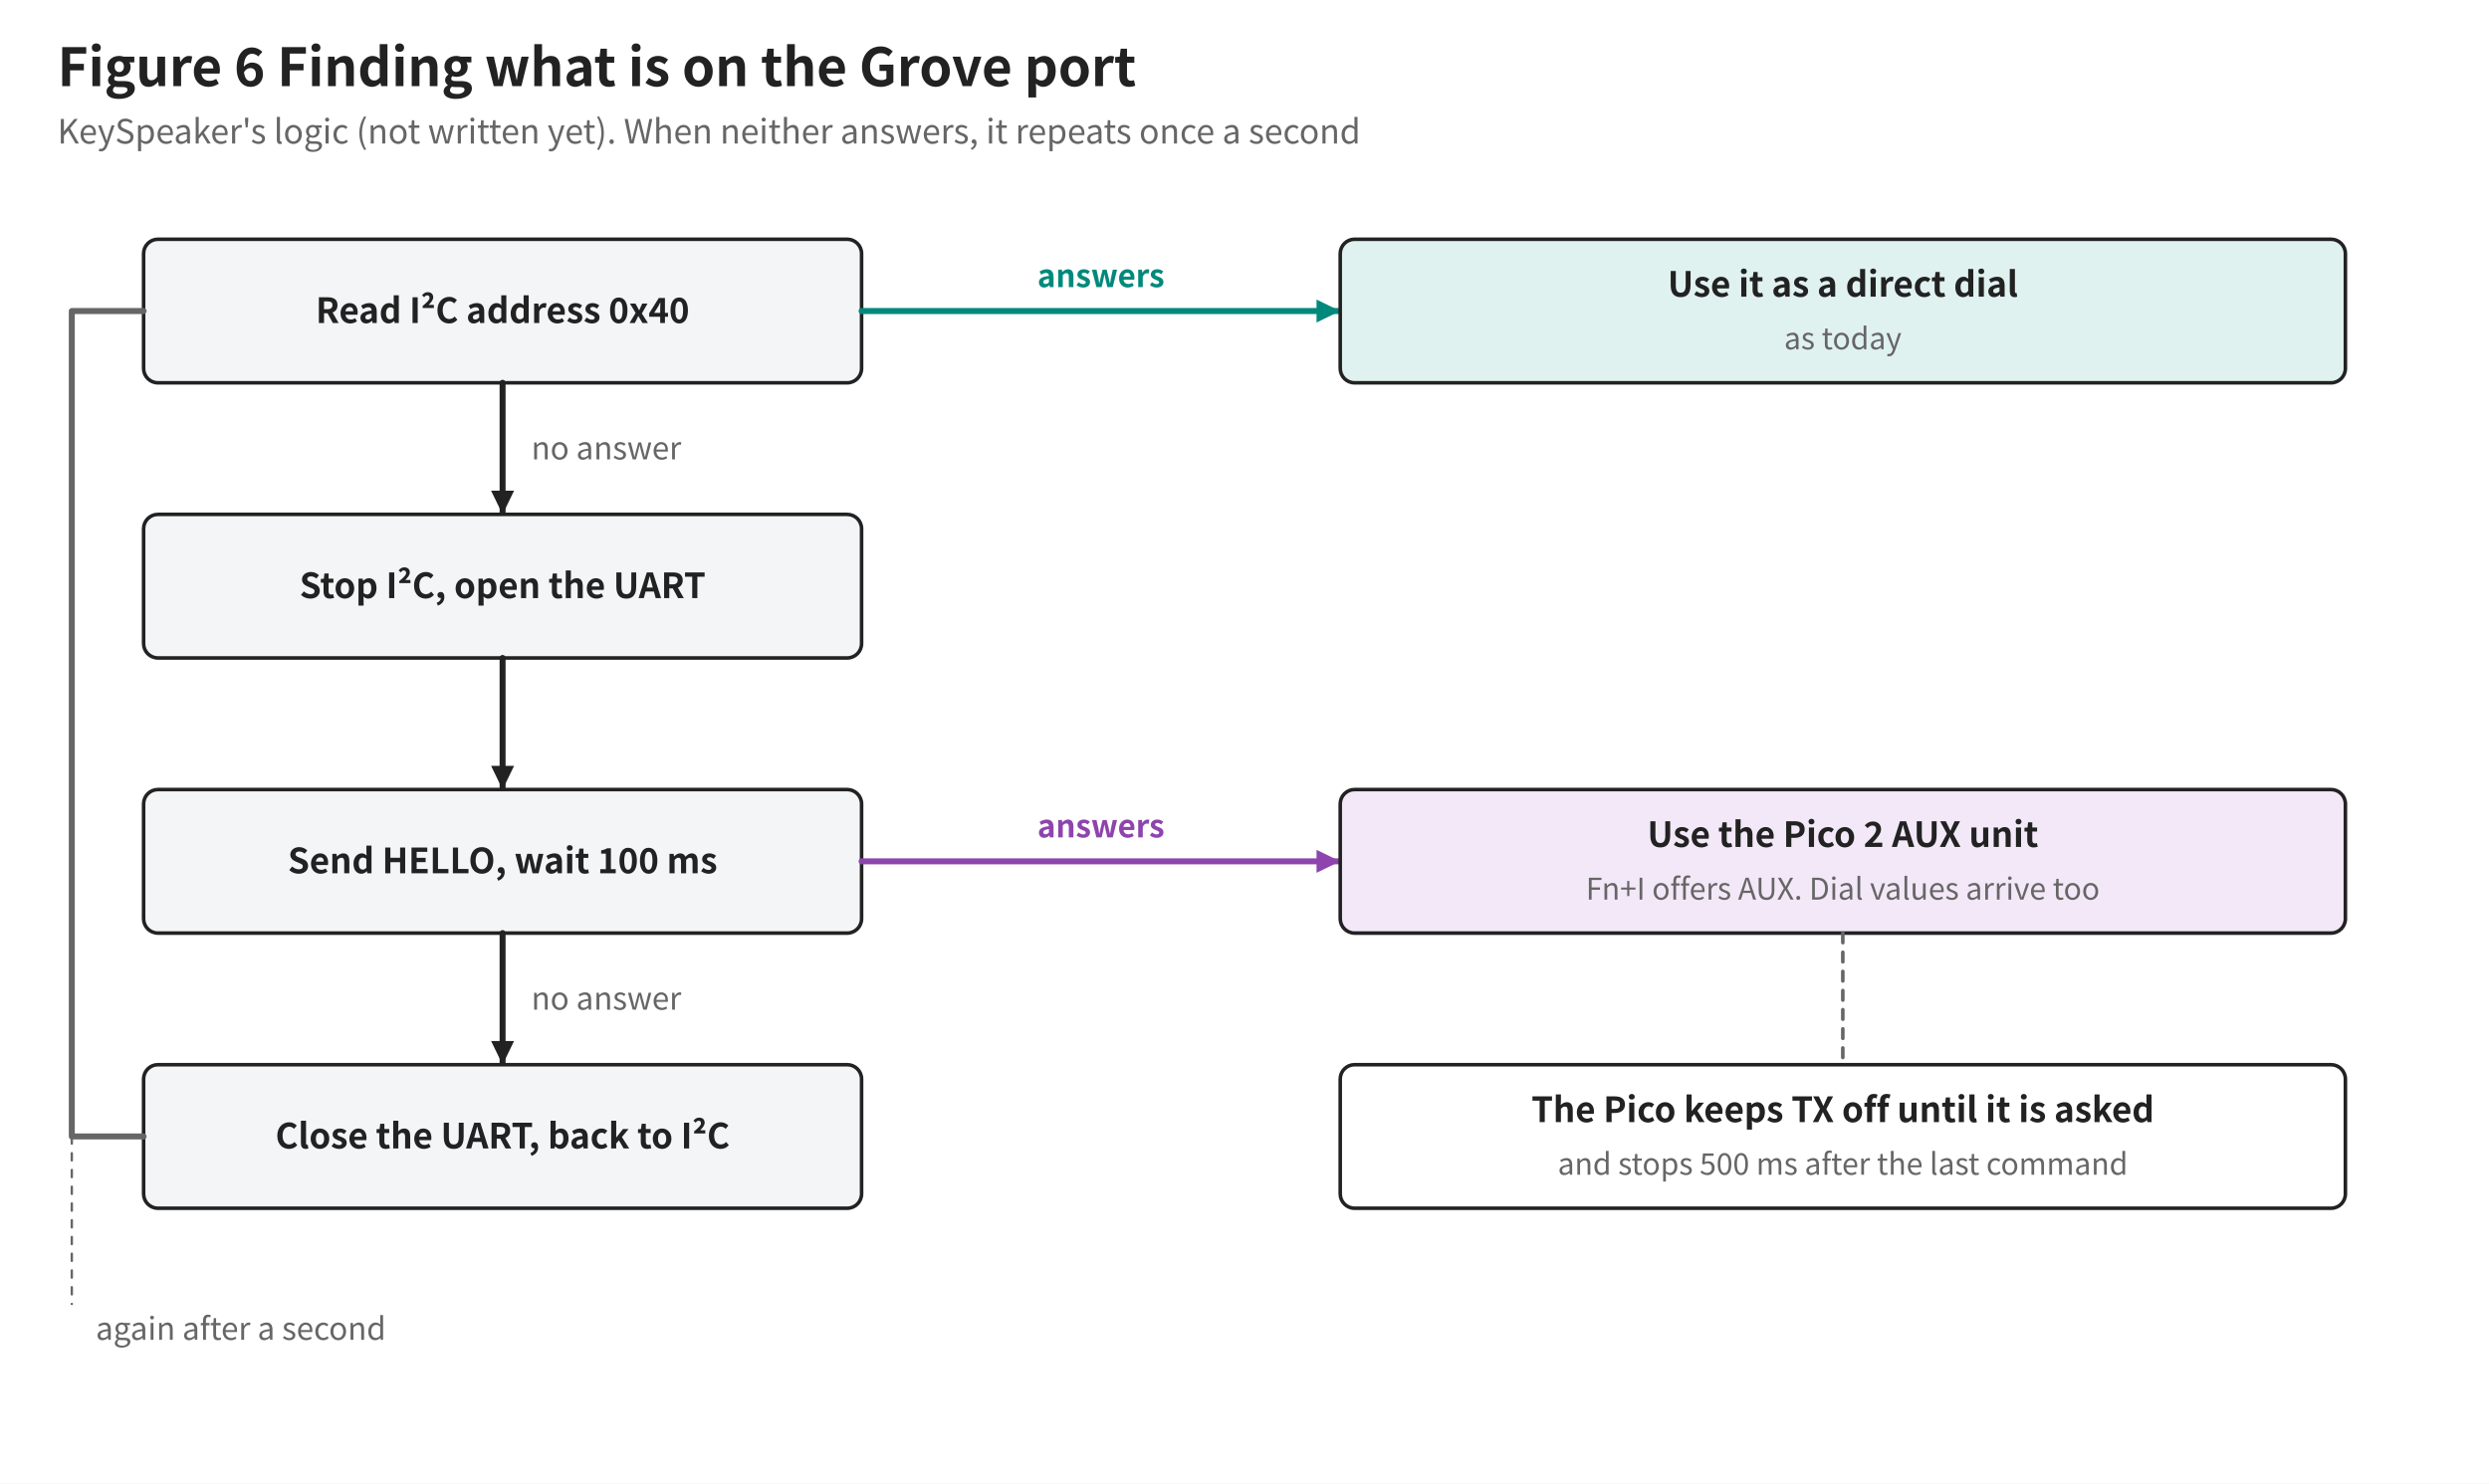
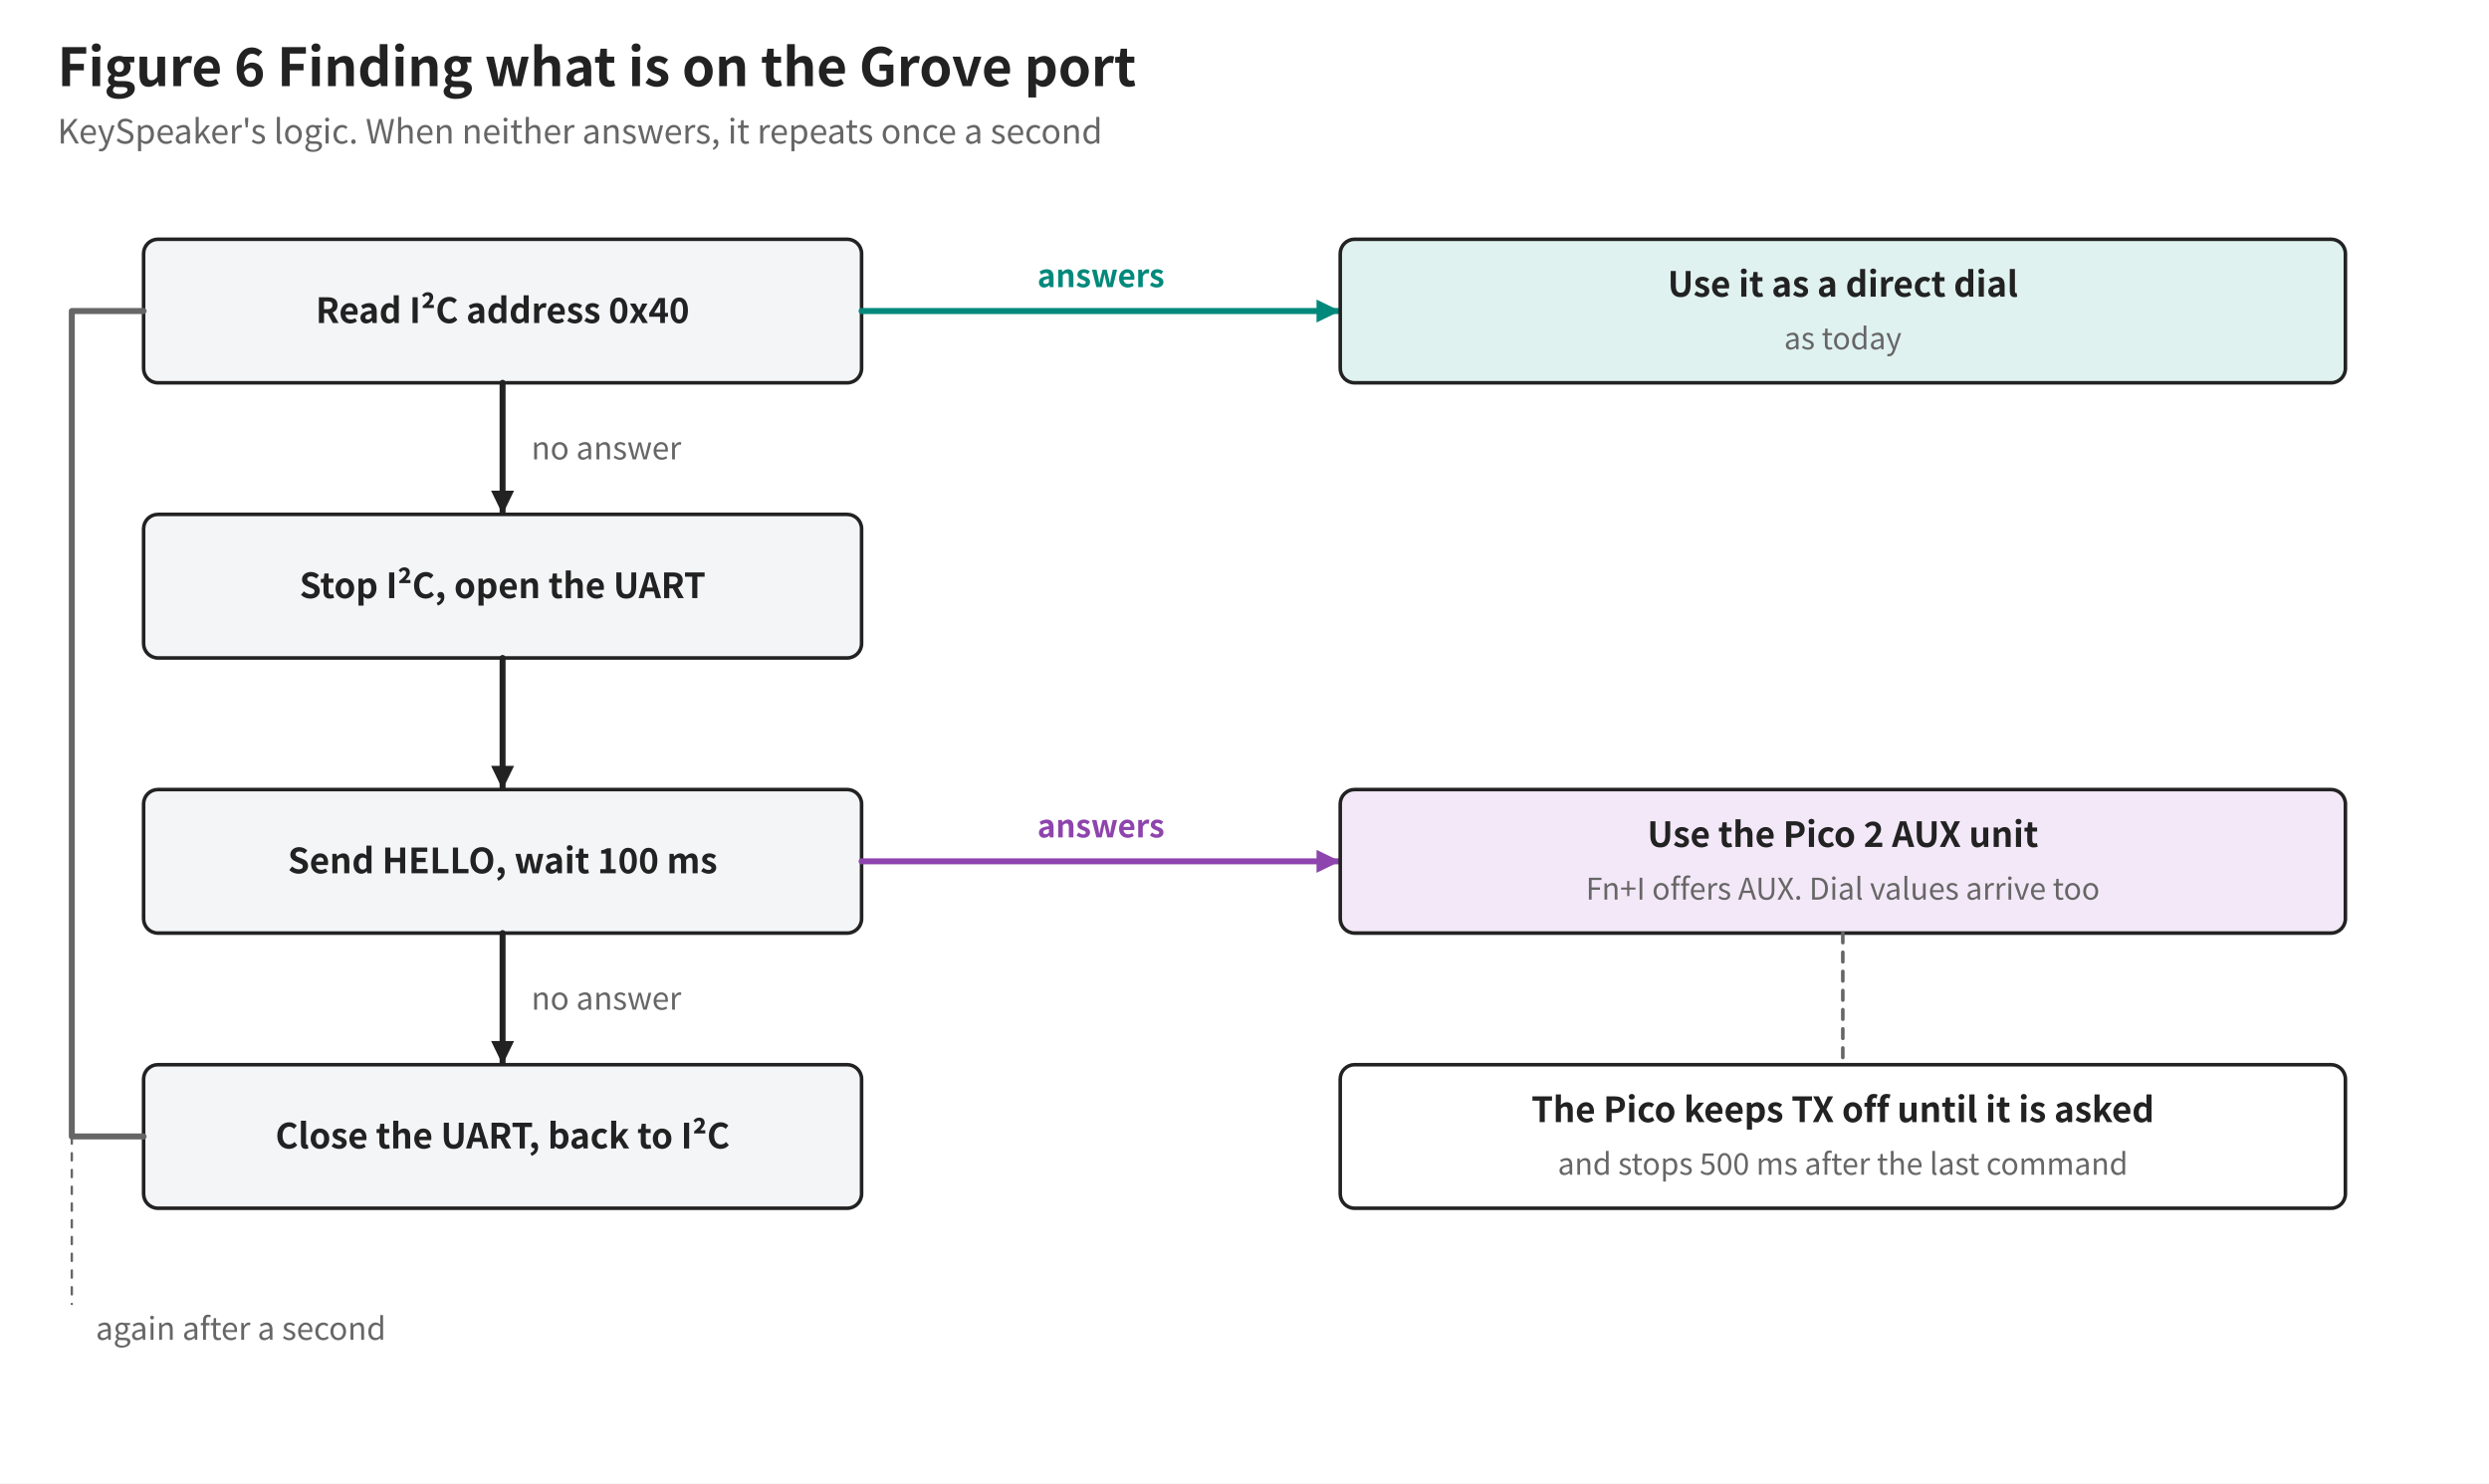
<svg xmlns="http://www.w3.org/2000/svg" viewBox="0 0 1040 620" width="1040" height="620" font-family="'Hiragino Sans','Hiragino Kaku Gothic ProN','Noto Sans CJK JP','Noto Sans JP','Yu Gothic',Meiryo,sans-serif" role="img" aria-label="Start-up detection">
  <rect width="1040" height="620" fill="#ffffff" />
  <text x="24" y="36" font-size="22" fill="#222" text-anchor="start" font-weight="700">Figure 6  Finding what is on the Grove port</text>
-   <text x="24" y="60" font-size="14" fill="#666" text-anchor="start">KeySpeaker's logic (not written yet). When neither answers, it repeats once a second</text>
+   <text x="24" y="60" font-size="14" fill="#666" text-anchor="start">KeySpeaker's logic. When neither answers, it repeats once a second</text>
  <rect x="60" y="100" width="300" height="60" rx="6" fill="#f4f5f7" stroke="#222" stroke-width="1.5" />
  <text x="210.0" y="135.0" font-size="14.5" fill="#222" text-anchor="middle" font-weight="700">Read I²C address 0x40</text>
  <line x1="210" y1="160" x2="210" y2="215" stroke="#222" stroke-width="2.5" stroke-linecap="round" />
  <polygon points="210.0,215.0 205.2,205.1 214.8,205.1" fill="#222" />
  <text x="222" y="192" font-size="13" fill="#666" text-anchor="start">no answer</text>
  <line x1="360" y1="130" x2="560" y2="130" stroke="#00897b" stroke-width="2.5" stroke-linecap="round" />
  <polygon points="560.0,130.0 550.1,134.8 550.1,125.2" fill="#00897b" />
  <text x="460" y="120" font-size="13" fill="#00897b" text-anchor="middle" font-weight="700">answers</text>
  <rect x="560" y="100" width="420" height="60" rx="6" fill="#e0f2ef" stroke="#222" stroke-width="1.5" />
  <text x="770.0" y="124.0" font-size="14.5" fill="#222" text-anchor="middle" font-weight="700">Use it as a direct dial</text>
  <text x="770.0" y="146.0" font-size="12.5" fill="#666" text-anchor="middle">as today</text>
  <rect x="60" y="215" width="300" height="60" rx="6" fill="#f4f5f7" stroke="#222" stroke-width="1.5" />
  <text x="210.0" y="250.0" font-size="14.5" fill="#222" text-anchor="middle" font-weight="700">Stop I²C, open the UART</text>
  <line x1="210" y1="275" x2="210" y2="330" stroke="#222" stroke-width="2.5" stroke-linecap="round" />
  <polygon points="210.0,330.0 205.2,320.1 214.8,320.1" fill="#222" />
  <rect x="60" y="330" width="300" height="60" rx="6" fill="#f4f5f7" stroke="#222" stroke-width="1.5" />
  <text x="210.0" y="365.0" font-size="14.5" fill="#222" text-anchor="middle" font-weight="700">Send HELLO, wait 100 ms</text>
  <line x1="360" y1="360" x2="560" y2="360" stroke="#8e44ad" stroke-width="2.5" stroke-linecap="round" />
  <polygon points="560.0,360.0 550.1,364.8 550.1,355.2" fill="#8e44ad" />
  <text x="460" y="350" font-size="13" fill="#8e44ad" text-anchor="middle" font-weight="700">answers</text>
  <rect x="560" y="330" width="420" height="60" rx="6" fill="#f3e8f8" stroke="#222" stroke-width="1.5" />
  <text x="770.0" y="354.0" font-size="14.5" fill="#222" text-anchor="middle" font-weight="700">Use the Pico 2 AUX unit</text>
  <text x="770.0" y="376.0" font-size="12.5" fill="#666" text-anchor="middle">Fn+I offers AUX. Dial values arrive too</text>
  <line x1="210" y1="390" x2="210" y2="445" stroke="#222" stroke-width="2.5" stroke-linecap="round" />
  <polygon points="210.0,445.0 205.2,435.1 214.8,435.1" fill="#222" />
  <text x="222" y="422" font-size="13" fill="#666" text-anchor="start">no answer</text>
  <rect x="60" y="445" width="300" height="60" rx="6" fill="#f4f5f7" stroke="#222" stroke-width="1.5" />
  <text x="210.0" y="480.0" font-size="14.5" fill="#222" text-anchor="middle" font-weight="700">Close the UART, back to I²C</text>
  <path d="M60 475 L30 475 L30 130 L60 130" fill="none" stroke="#666" stroke-width="2.5" stroke-linecap="round" stroke-linejoin="round" />
  <text x="40" y="560" font-size="13" fill="#666" text-anchor="start">again after a second</text>
  <line x1="30" y1="475" x2="30" y2="545" stroke="#666" stroke-width="1" stroke-linecap="round" stroke-dasharray="3 4" />
  <rect x="560" y="445" width="420" height="60" rx="6" fill="#fff" stroke="#222" stroke-width="1.5" />
  <text x="770.0" y="469.0" font-size="14.5" fill="#222" text-anchor="middle" font-weight="700">The Pico keeps TX off until it is asked</text>
  <text x="770.0" y="491.0" font-size="12.5" fill="#666" text-anchor="middle">and stops 500 ms after the last command</text>
  <line x1="770" y1="390" x2="770" y2="445" stroke="#666" stroke-width="1.5" stroke-linecap="round" stroke-dasharray="4 4" />
</svg>
